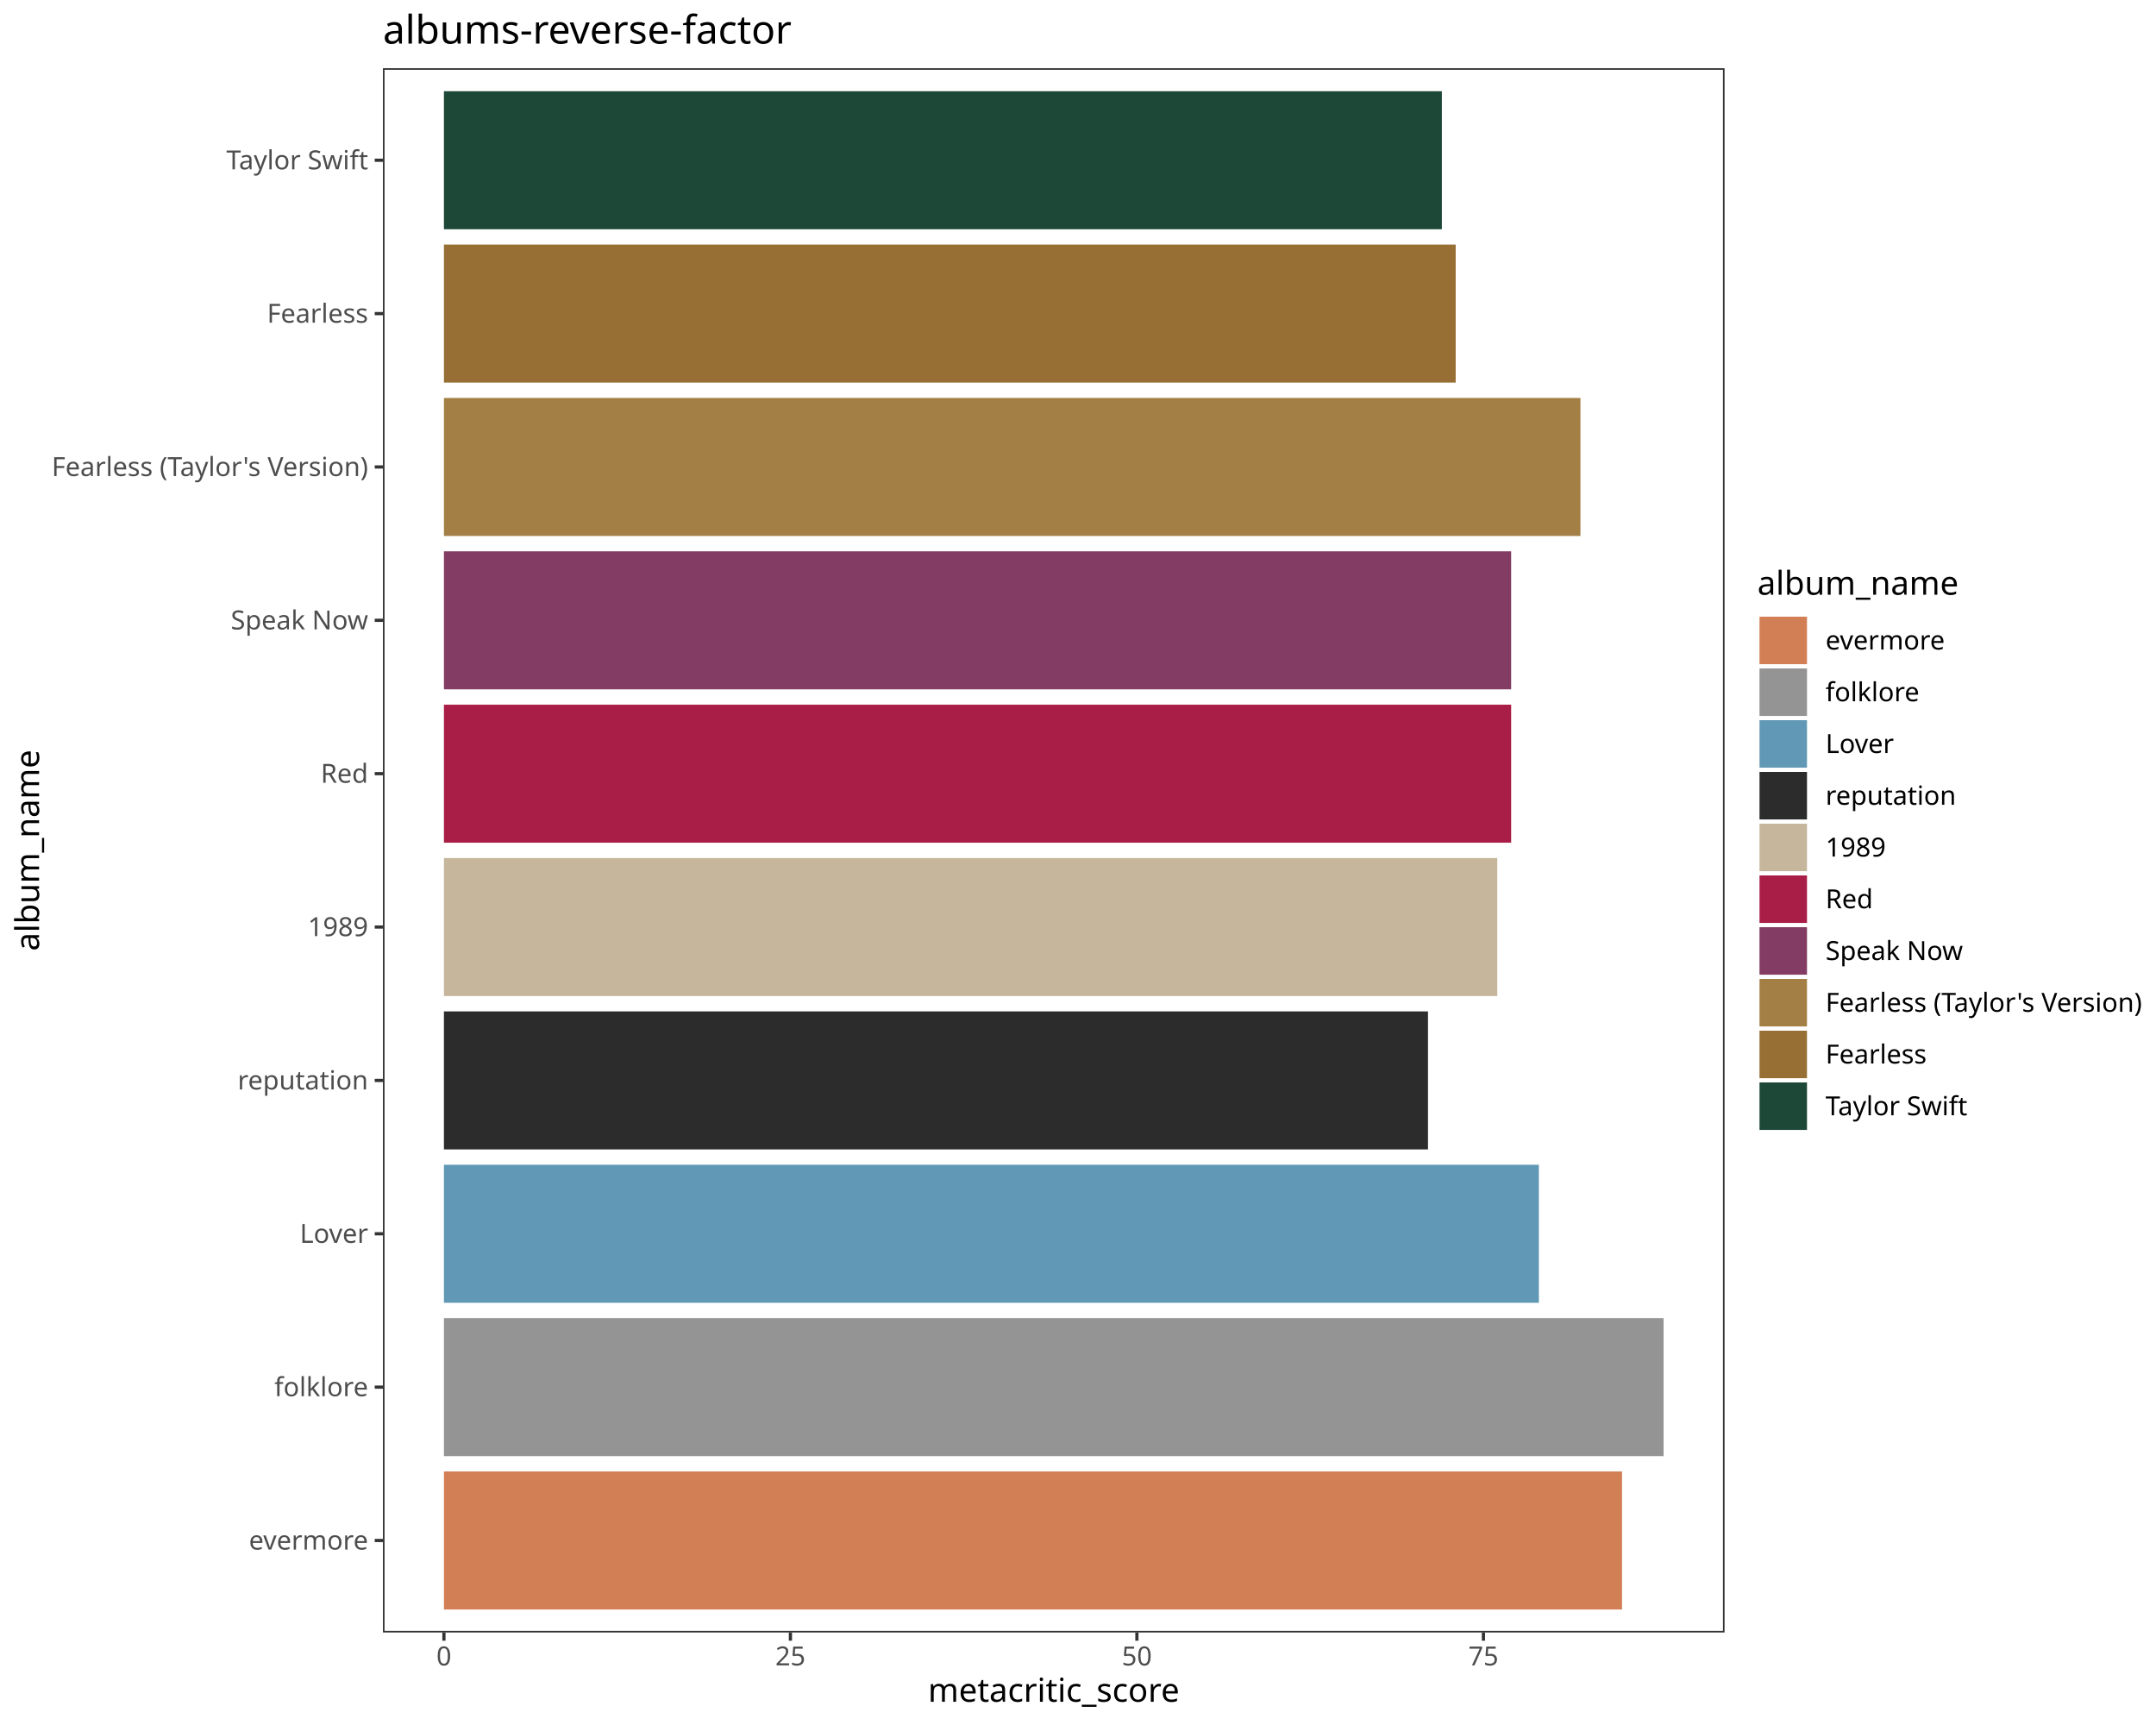
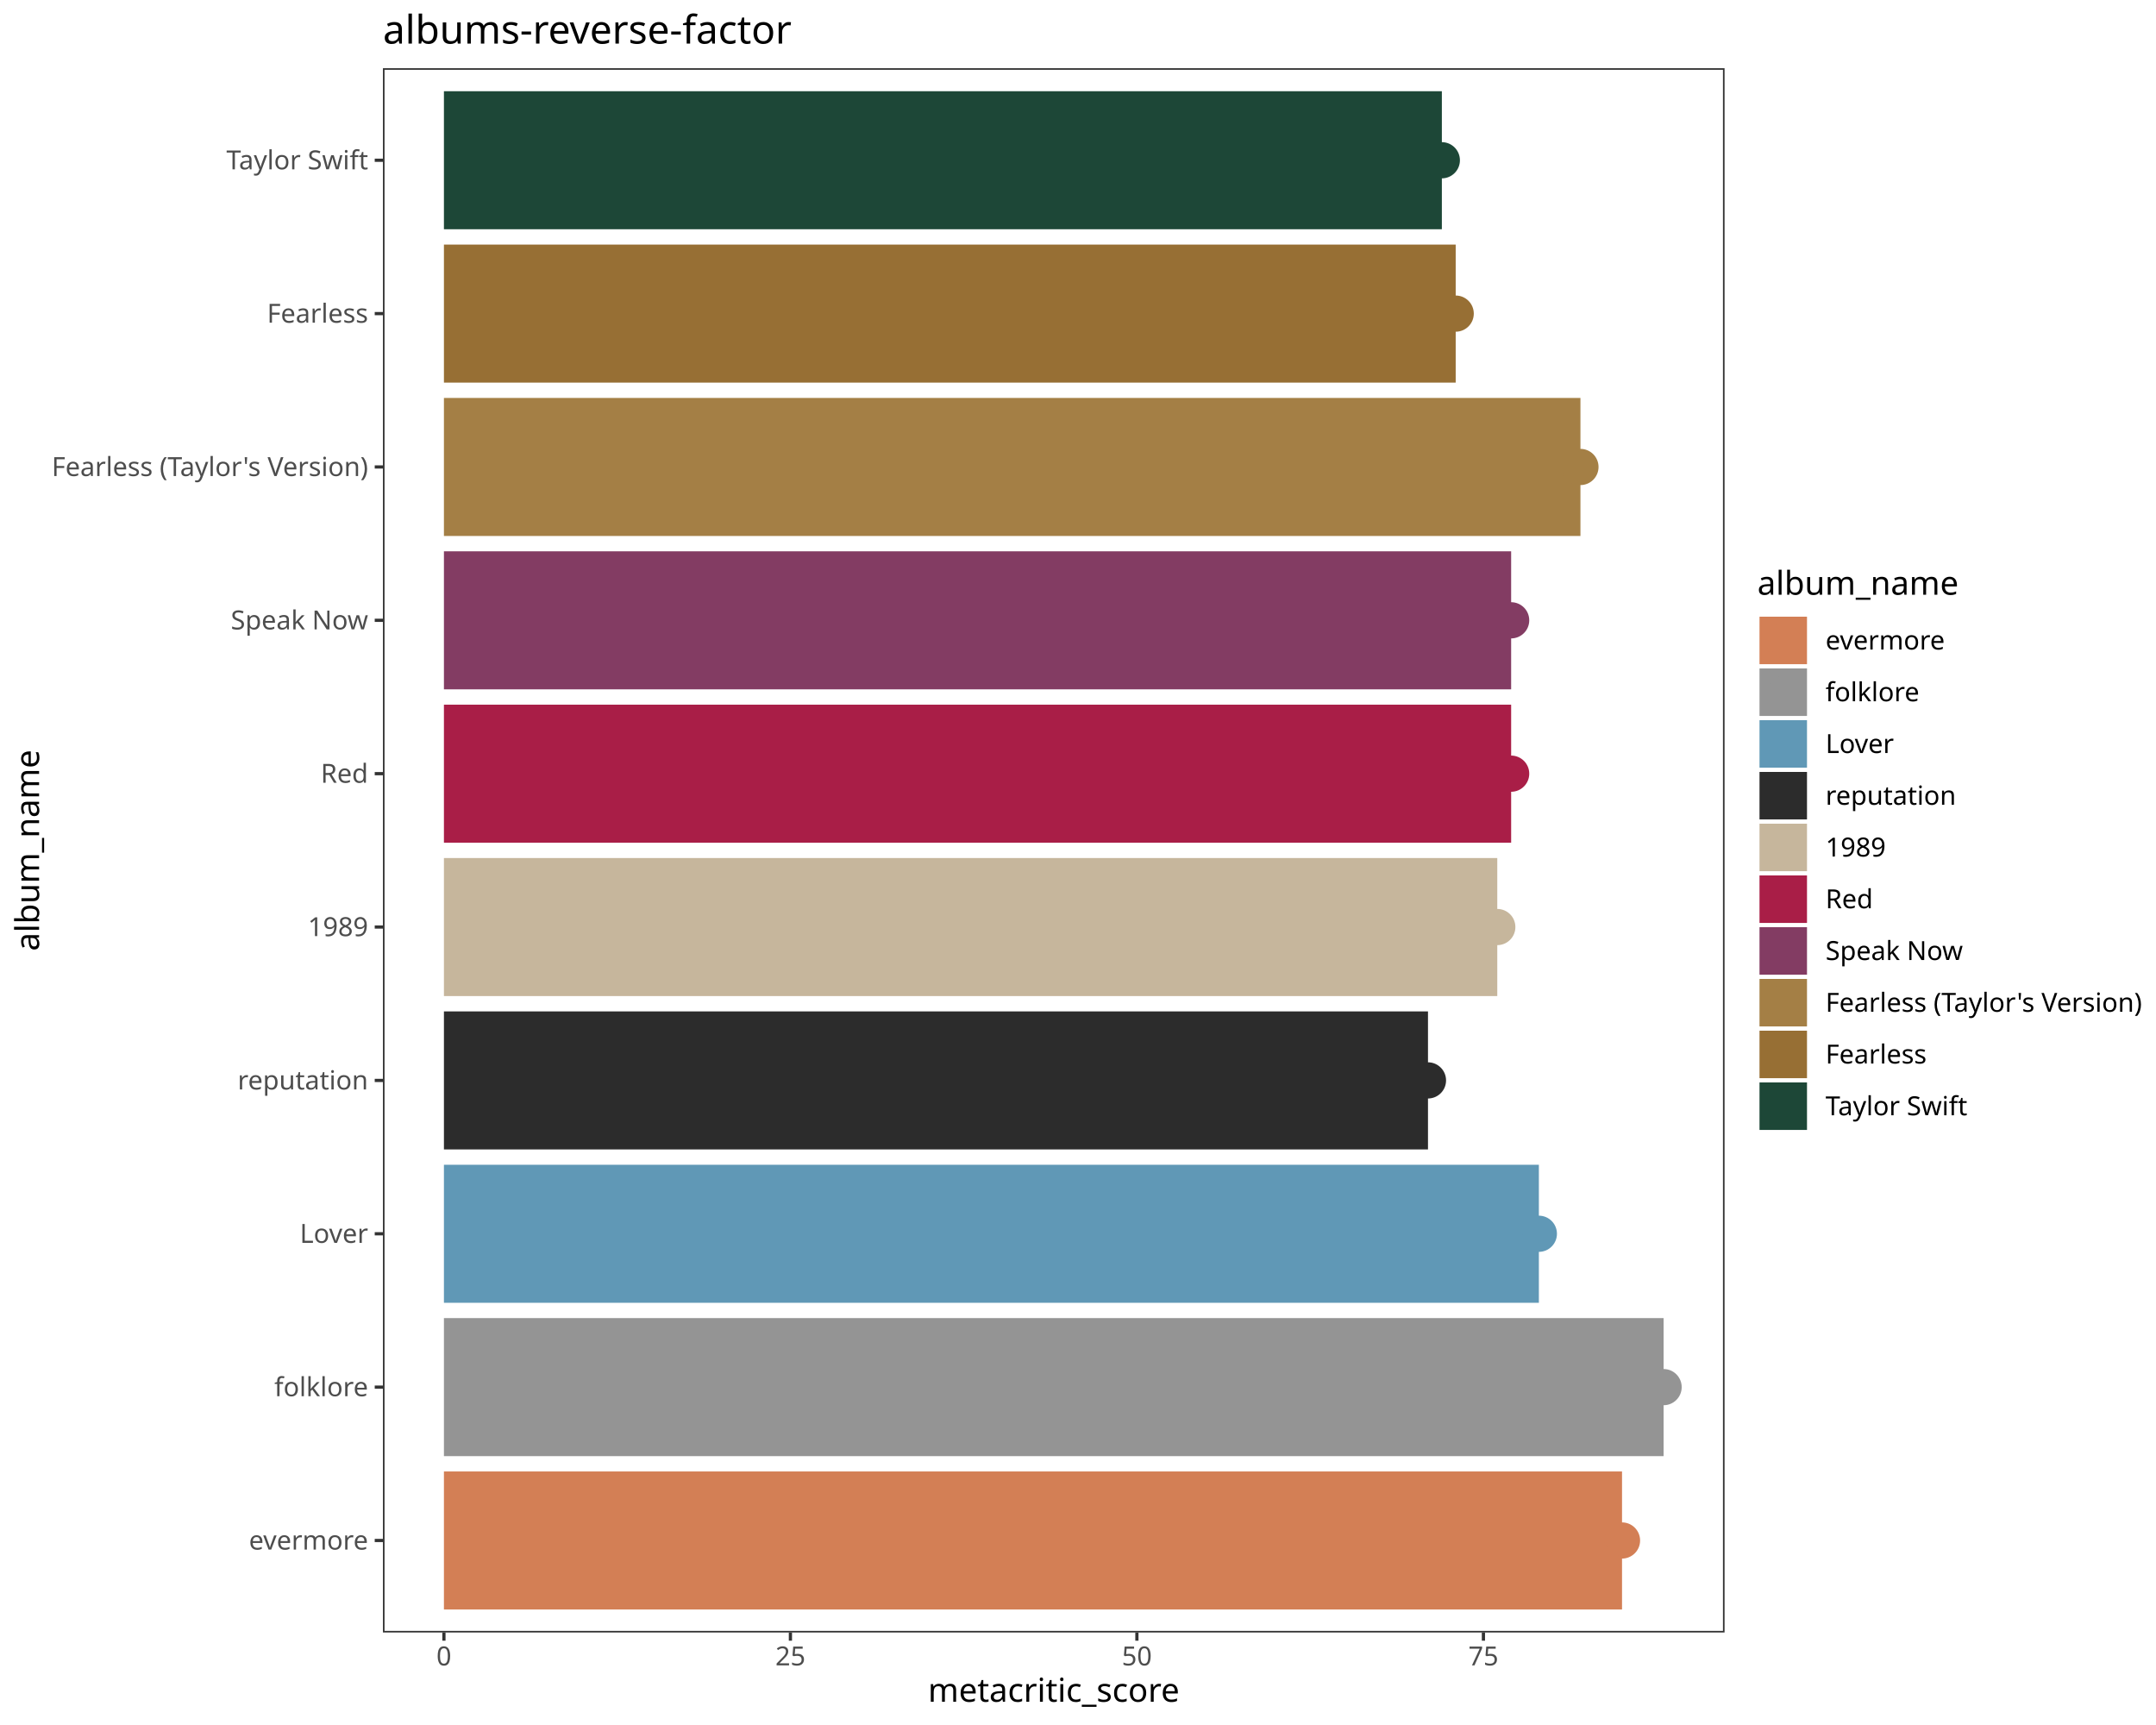
<svg xmlns="http://www.w3.org/2000/svg" class="svglite" data-engine-version="2.0" width="720.00pt" height="576.00pt" viewBox="0 0 720.00 576.00">
  <defs>
    <style type="text/css">
    .svglite line, .svglite polyline, .svglite polygon, .svglite path, .svglite rect, .svglite circle {
      fill: none;
      stroke: #000000;
      stroke-linecap: round;
      stroke-linejoin: round;
      stroke-miterlimit: 10.00;
    }
  </style>
  </defs>
  <rect width="100%" height="100%" style="stroke: none; fill: #FFFFFF;" />
  <defs>
    <clipPath id="cpMC4wMHw3MjAuMDB8MC4wMHw1NzYuMDA=">
      <rect x="0.00" y="0.00" width="720.00" height="576.00" />
    </clipPath>
  </defs>
  <g clip-path="url(#cpMC4wMHw3MjAuMDB8MC4wMHw1NzYuMDA=)">
    <rect x="0.00" y="0.00" width="720.00" height="576.00" style="stroke-width: 1.07; stroke: #FFFFFF; fill: #FFFFFF;" />
  </g>
  <defs>
    <clipPath id="cpMTI3Ljg4fDU3NS45M3wyMi43OHw1NDUuMTE=">
      <rect x="127.88" y="22.78" width="448.04" height="522.33" />
    </clipPath>
  </defs>
  <g clip-path="url(#cpMTI3Ljg4fDU3NS45M3wyMi43OHw1NDUuMTE=)">
    <rect x="127.88" y="22.78" width="448.04" height="522.33" style="stroke-width: 1.07; stroke: none; fill: #FFFFFF;" />
    <rect x="148.25" y="30.46" width="333.26" height="46.09" style="stroke-width: 1.07; stroke: none; stroke-linecap: square; stroke-linejoin: miter; fill: #1D4737;" />
    <rect x="148.25" y="81.67" width="337.88" height="46.09" style="stroke-width: 1.07; stroke: none; stroke-linecap: square; stroke-linejoin: miter; fill: #976F34;" />
    <rect x="148.25" y="184.09" width="356.40" height="46.09" style="stroke-width: 1.07; stroke: none; stroke-linecap: square; stroke-linejoin: miter; fill: #833C63;" />
    <rect x="148.25" y="235.30" width="356.40" height="46.09" style="stroke-width: 1.07; stroke: none; stroke-linecap: square; stroke-linejoin: miter; fill: #A91E47;" />
    <rect x="148.25" y="286.51" width="351.77" height="46.09" style="stroke-width: 1.07; stroke: none; stroke-linecap: square; stroke-linejoin: miter; fill: #C6B69C;" />
    <rect x="148.25" y="337.72" width="328.63" height="46.09" style="stroke-width: 1.07; stroke: none; stroke-linecap: square; stroke-linejoin: miter; fill: #2C2C2C;" />
    <rect x="148.25" y="388.93" width="365.66" height="46.09" style="stroke-width: 1.07; stroke: none; stroke-linecap: square; stroke-linejoin: miter; fill: #6098B6;" />
    <rect x="148.25" y="440.13" width="407.31" height="46.09" style="stroke-width: 1.07; stroke: none; stroke-linecap: square; stroke-linejoin: miter; fill: #949494;" />
    <rect x="148.25" y="491.34" width="393.43" height="46.09" style="stroke-width: 1.07; stroke: none; stroke-linecap: square; stroke-linejoin: miter; fill: #D37F55;" />
    <rect x="148.25" y="132.88" width="379.54" height="46.09" style="stroke-width: 1.07; stroke: none; stroke-linecap: square; stroke-linejoin: miter; fill: #A47F45;" />
+     <circle cx="481.50" cy="53.51" r="5.69" style="stroke-width: 0.71; stroke: #1D4737; fill: #1D4737;" />
+     <circle cx="486.13" cy="104.72" r="5.69" style="stroke-width: 0.71; stroke: #976F34; fill: #976F34;" />
+     <circle cx="504.65" cy="207.13" r="5.69" style="stroke-width: 0.71; stroke: #833C63; fill: #833C63;" />
+     <circle cx="504.65" cy="258.34" r="5.69" style="stroke-width: 0.71; stroke: #A91E47; fill: #A91E47;" />
+     <circle cx="500.02" cy="309.55" r="5.69" style="stroke-width: 0.71; stroke: #C6B69C; fill: #C6B69C;" />
+     <circle cx="476.87" cy="360.76" r="5.69" style="stroke-width: 0.71; stroke: #2C2C2C; fill: #2C2C2C;" />
+     <circle cx="513.90" cy="411.97" r="5.69" style="stroke-width: 0.71; stroke: #6098B6; fill: #6098B6;" />
+     <circle cx="555.56" cy="463.18" r="5.69" style="stroke-width: 0.71; stroke: #949494; fill: #949494;" />
+     <circle cx="541.67" cy="514.39" r="5.69" style="stroke-width: 0.71; stroke: #D37F55; fill: #D37F55;" />
+     <circle cx="527.79" cy="155.93" r="5.69" style="stroke-width: 0.71; stroke: #A47F45; fill: #A47F45;" />
    <rect x="127.88" y="22.78" width="448.04" height="522.33" style="stroke-width: 1.07; stroke: #333333;" />
  </g>
  <g clip-path="url(#cpMC4wMHw3MjAuMDB8MC4wMHw1NzYuMDA=)">
    <text x="122.95" y="517.42" text-anchor="end" style="font-size: 8.80px; fill: #4D4D4D; font-family: sans;" textLength="37.18px" lengthAdjust="spacingAndGlyphs">evermore</text>
    <text x="122.95" y="466.21" text-anchor="end" style="font-size: 8.80px; fill: #4D4D4D; font-family: sans;" textLength="28.37px" lengthAdjust="spacingAndGlyphs">folklore</text>
    <text x="122.95" y="415.00" text-anchor="end" style="font-size: 8.80px; fill: #4D4D4D; font-family: sans;" textLength="22.02px" lengthAdjust="spacingAndGlyphs">Lover</text>
    <text x="122.95" y="363.79" text-anchor="end" style="font-size: 8.80px; fill: #4D4D4D; font-family: sans;" textLength="39.14px" lengthAdjust="spacingAndGlyphs">reputation</text>
    <text x="122.95" y="312.58" text-anchor="end" style="font-size: 8.80px; fill: #4D4D4D; font-family: sans;" textLength="19.58px" lengthAdjust="spacingAndGlyphs">1989</text>
    <text x="122.95" y="261.37" text-anchor="end" style="font-size: 8.80px; fill: #4D4D4D; font-family: sans;" textLength="16.15px" lengthAdjust="spacingAndGlyphs">Red</text>
    <text x="122.95" y="210.16" text-anchor="end" style="font-size: 8.80px; fill: #4D4D4D; font-family: sans;" textLength="45.01px" lengthAdjust="spacingAndGlyphs">Speak Now</text>
    <text x="122.95" y="158.95" text-anchor="end" style="font-size: 8.80px; fill: #4D4D4D; font-family: sans;" textLength="104.88px" lengthAdjust="spacingAndGlyphs">Fearless (Taylor's Version)</text>
    <text x="122.95" y="107.75" text-anchor="end" style="font-size: 8.80px; fill: #4D4D4D; font-family: sans;" textLength="33.75px" lengthAdjust="spacingAndGlyphs">Fearless</text>
    <text x="122.95" y="56.54" text-anchor="end" style="font-size: 8.80px; fill: #4D4D4D; font-family: sans;" textLength="45.97px" lengthAdjust="spacingAndGlyphs">Taylor Swift</text>
    <polyline points="125.14,514.39 127.88,514.39 " style="stroke-width: 1.07; stroke: #333333; stroke-linecap: butt;" />
    <polyline points="125.14,463.18 127.88,463.18 " style="stroke-width: 1.07; stroke: #333333; stroke-linecap: butt;" />
    <polyline points="125.14,411.97 127.88,411.97 " style="stroke-width: 1.07; stroke: #333333; stroke-linecap: butt;" />
    <polyline points="125.14,360.76 127.88,360.76 " style="stroke-width: 1.07; stroke: #333333; stroke-linecap: butt;" />
    <polyline points="125.14,309.55 127.88,309.55 " style="stroke-width: 1.07; stroke: #333333; stroke-linecap: butt;" />
    <polyline points="125.14,258.34 127.88,258.34 " style="stroke-width: 1.07; stroke: #333333; stroke-linecap: butt;" />
    <polyline points="125.14,207.13 127.88,207.13 " style="stroke-width: 1.07; stroke: #333333; stroke-linecap: butt;" />
    <polyline points="125.14,155.93 127.88,155.93 " style="stroke-width: 1.07; stroke: #333333; stroke-linecap: butt;" />
    <polyline points="125.14,104.72 127.88,104.72 " style="stroke-width: 1.07; stroke: #333333; stroke-linecap: butt;" />
    <polyline points="125.14,53.51 127.88,53.51 " style="stroke-width: 1.07; stroke: #333333; stroke-linecap: butt;" />
    <polyline points="148.25,547.85 148.25,545.11 " style="stroke-width: 1.07; stroke: #333333; stroke-linecap: butt;" />
    <polyline points="263.96,547.85 263.96,545.11 " style="stroke-width: 1.07; stroke: #333333; stroke-linecap: butt;" />
    <polyline points="379.67,547.85 379.67,545.11 " style="stroke-width: 1.07; stroke: #333333; stroke-linecap: butt;" />
    <polyline points="495.39,547.85 495.39,545.11 " style="stroke-width: 1.07; stroke: #333333; stroke-linecap: butt;" />
    <text x="148.25" y="556.10" text-anchor="middle" style="font-size: 8.80px; fill: #4D4D4D; font-family: sans;" textLength="4.89px" lengthAdjust="spacingAndGlyphs">0</text>
    <text x="263.96" y="556.10" text-anchor="middle" style="font-size: 8.80px; fill: #4D4D4D; font-family: sans;" textLength="9.79px" lengthAdjust="spacingAndGlyphs">25</text>
    <text x="379.67" y="556.10" text-anchor="middle" style="font-size: 8.80px; fill: #4D4D4D; font-family: sans;" textLength="9.79px" lengthAdjust="spacingAndGlyphs">50</text>
    <text x="495.39" y="556.10" text-anchor="middle" style="font-size: 8.80px; fill: #4D4D4D; font-family: sans;" textLength="9.79px" lengthAdjust="spacingAndGlyphs">75</text>
    <text x="351.90" y="568.24" text-anchor="middle" style="font-size: 11.00px; font-family: sans;" textLength="80.10px" lengthAdjust="spacingAndGlyphs">metacritic_score</text>
    <text transform="translate(13.05,283.95) rotate(-90)" text-anchor="middle" style="font-size: 11.00px; font-family: sans;" textLength="63.60px" lengthAdjust="spacingAndGlyphs">album_name</text>
    <rect x="586.88" y="189.88" width="127.64" height="188.13" style="stroke-width: 1.07; stroke: none; fill: #FFFFFF;" />
    <text x="586.88" y="198.59" style="font-size: 11.00px; font-family: sans;" textLength="63.60px" lengthAdjust="spacingAndGlyphs">album_name</text>
    <rect x="586.88" y="205.21" width="17.28" height="17.28" style="stroke-width: 1.07; stroke: none; fill: #FFFFFF;" />
    <rect x="587.59" y="205.92" width="15.86" height="15.86" style="stroke-width: 1.07; stroke: none; stroke-linecap: square; stroke-linejoin: miter; fill: #D37F55;" />
+     <circle cx="595.52" cy="213.85" r="5.69" style="stroke-width: 0.71; stroke: #D37F55; fill: #D37F55;" />
    <rect x="586.88" y="222.49" width="17.28" height="17.28" style="stroke-width: 1.07; stroke: none; fill: #FFFFFF;" />
    <rect x="587.59" y="223.20" width="15.86" height="15.86" style="stroke-width: 1.07; stroke: none; stroke-linecap: square; stroke-linejoin: miter; fill: #949494;" />
+     <circle cx="595.52" cy="231.13" r="5.69" style="stroke-width: 0.71; stroke: #949494; fill: #949494;" />
    <rect x="586.88" y="239.77" width="17.28" height="17.28" style="stroke-width: 1.07; stroke: none; fill: #FFFFFF;" />
    <rect x="587.59" y="240.48" width="15.86" height="15.86" style="stroke-width: 1.07; stroke: none; stroke-linecap: square; stroke-linejoin: miter; fill: #6098B6;" />
+     <circle cx="595.52" cy="248.41" r="5.69" style="stroke-width: 0.71; stroke: #6098B6; fill: #6098B6;" />
    <rect x="586.88" y="257.05" width="17.28" height="17.28" style="stroke-width: 1.07; stroke: none; fill: #FFFFFF;" />
    <rect x="587.59" y="257.76" width="15.86" height="15.86" style="stroke-width: 1.07; stroke: none; stroke-linecap: square; stroke-linejoin: miter; fill: #2C2C2C;" />
+     <circle cx="595.52" cy="265.69" r="5.69" style="stroke-width: 0.71; stroke: #2C2C2C; fill: #2C2C2C;" />
    <rect x="586.88" y="274.33" width="17.28" height="17.28" style="stroke-width: 1.07; stroke: none; fill: #FFFFFF;" />
    <rect x="587.59" y="275.04" width="15.86" height="15.86" style="stroke-width: 1.07; stroke: none; stroke-linecap: square; stroke-linejoin: miter; fill: #C6B69C;" />
+     <circle cx="595.52" cy="282.97" r="5.69" style="stroke-width: 0.71; stroke: #C6B69C; fill: #C6B69C;" />
    <rect x="586.88" y="291.61" width="17.28" height="17.28" style="stroke-width: 1.07; stroke: none; fill: #FFFFFF;" />
    <rect x="587.59" y="292.32" width="15.86" height="15.86" style="stroke-width: 1.07; stroke: none; stroke-linecap: square; stroke-linejoin: miter; fill: #A91E47;" />
+     <circle cx="595.52" cy="300.25" r="5.69" style="stroke-width: 0.71; stroke: #A91E47; fill: #A91E47;" />
    <rect x="586.88" y="308.89" width="17.28" height="17.28" style="stroke-width: 1.07; stroke: none; fill: #FFFFFF;" />
    <rect x="587.59" y="309.60" width="15.86" height="15.86" style="stroke-width: 1.07; stroke: none; stroke-linecap: square; stroke-linejoin: miter; fill: #833C63;" />
+     <circle cx="595.52" cy="317.53" r="5.69" style="stroke-width: 0.71; stroke: #833C63; fill: #833C63;" />
    <rect x="586.88" y="326.17" width="17.28" height="17.28" style="stroke-width: 1.07; stroke: none; fill: #FFFFFF;" />
    <rect x="587.59" y="326.88" width="15.86" height="15.86" style="stroke-width: 1.07; stroke: none; stroke-linecap: square; stroke-linejoin: miter; fill: #A47F45;" />
+     <circle cx="595.52" cy="334.81" r="5.69" style="stroke-width: 0.71; stroke: #A47F45; fill: #A47F45;" />
    <rect x="586.88" y="343.45" width="17.28" height="17.28" style="stroke-width: 1.07; stroke: none; fill: #FFFFFF;" />
    <rect x="587.59" y="344.16" width="15.86" height="15.86" style="stroke-width: 1.07; stroke: none; stroke-linecap: square; stroke-linejoin: miter; fill: #976F34;" />
+     <circle cx="595.52" cy="352.09" r="5.69" style="stroke-width: 0.71; stroke: #976F34; fill: #976F34;" />
    <rect x="586.88" y="360.73" width="17.28" height="17.28" style="stroke-width: 1.07; stroke: none; fill: #FFFFFF;" />
    <rect x="587.59" y="361.44" width="15.86" height="15.86" style="stroke-width: 1.07; stroke: none; stroke-linecap: square; stroke-linejoin: miter; fill: #1D4737;" />
+     <circle cx="595.52" cy="369.37" r="5.69" style="stroke-width: 0.71; stroke: #1D4737; fill: #1D4737;" />
    <text x="609.64" y="216.88" style="font-size: 8.80px; font-family: sans;" textLength="37.18px" lengthAdjust="spacingAndGlyphs">evermore</text>
    <text x="609.64" y="234.16" style="font-size: 8.80px; font-family: sans;" textLength="28.37px" lengthAdjust="spacingAndGlyphs">folklore</text>
    <text x="609.64" y="251.44" style="font-size: 8.80px; font-family: sans;" textLength="22.02px" lengthAdjust="spacingAndGlyphs">Lover</text>
    <text x="609.64" y="268.72" style="font-size: 8.80px; font-family: sans;" textLength="39.14px" lengthAdjust="spacingAndGlyphs">reputation</text>
    <text x="609.64" y="286.00" style="font-size: 8.80px; font-family: sans;" textLength="19.58px" lengthAdjust="spacingAndGlyphs">1989</text>
    <text x="609.64" y="303.28" style="font-size: 8.80px; font-family: sans;" textLength="16.15px" lengthAdjust="spacingAndGlyphs">Red</text>
    <text x="609.64" y="320.56" style="font-size: 8.80px; font-family: sans;" textLength="45.01px" lengthAdjust="spacingAndGlyphs">Speak Now</text>
    <text x="609.64" y="337.84" style="font-size: 8.80px; font-family: sans;" textLength="104.88px" lengthAdjust="spacingAndGlyphs">Fearless (Taylor's Version)</text>
    <text x="609.64" y="355.12" style="font-size: 8.80px; font-family: sans;" textLength="33.75px" lengthAdjust="spacingAndGlyphs">Fearless</text>
    <text x="609.64" y="372.40" style="font-size: 8.80px; font-family: sans;" textLength="45.97px" lengthAdjust="spacingAndGlyphs">Taylor Swift</text>
    <text x="127.88" y="14.56" style="font-size: 13.20px; font-family: sans;" textLength="128.40px" lengthAdjust="spacingAndGlyphs">albums-reverse-factor</text>
  </g>
</svg>
